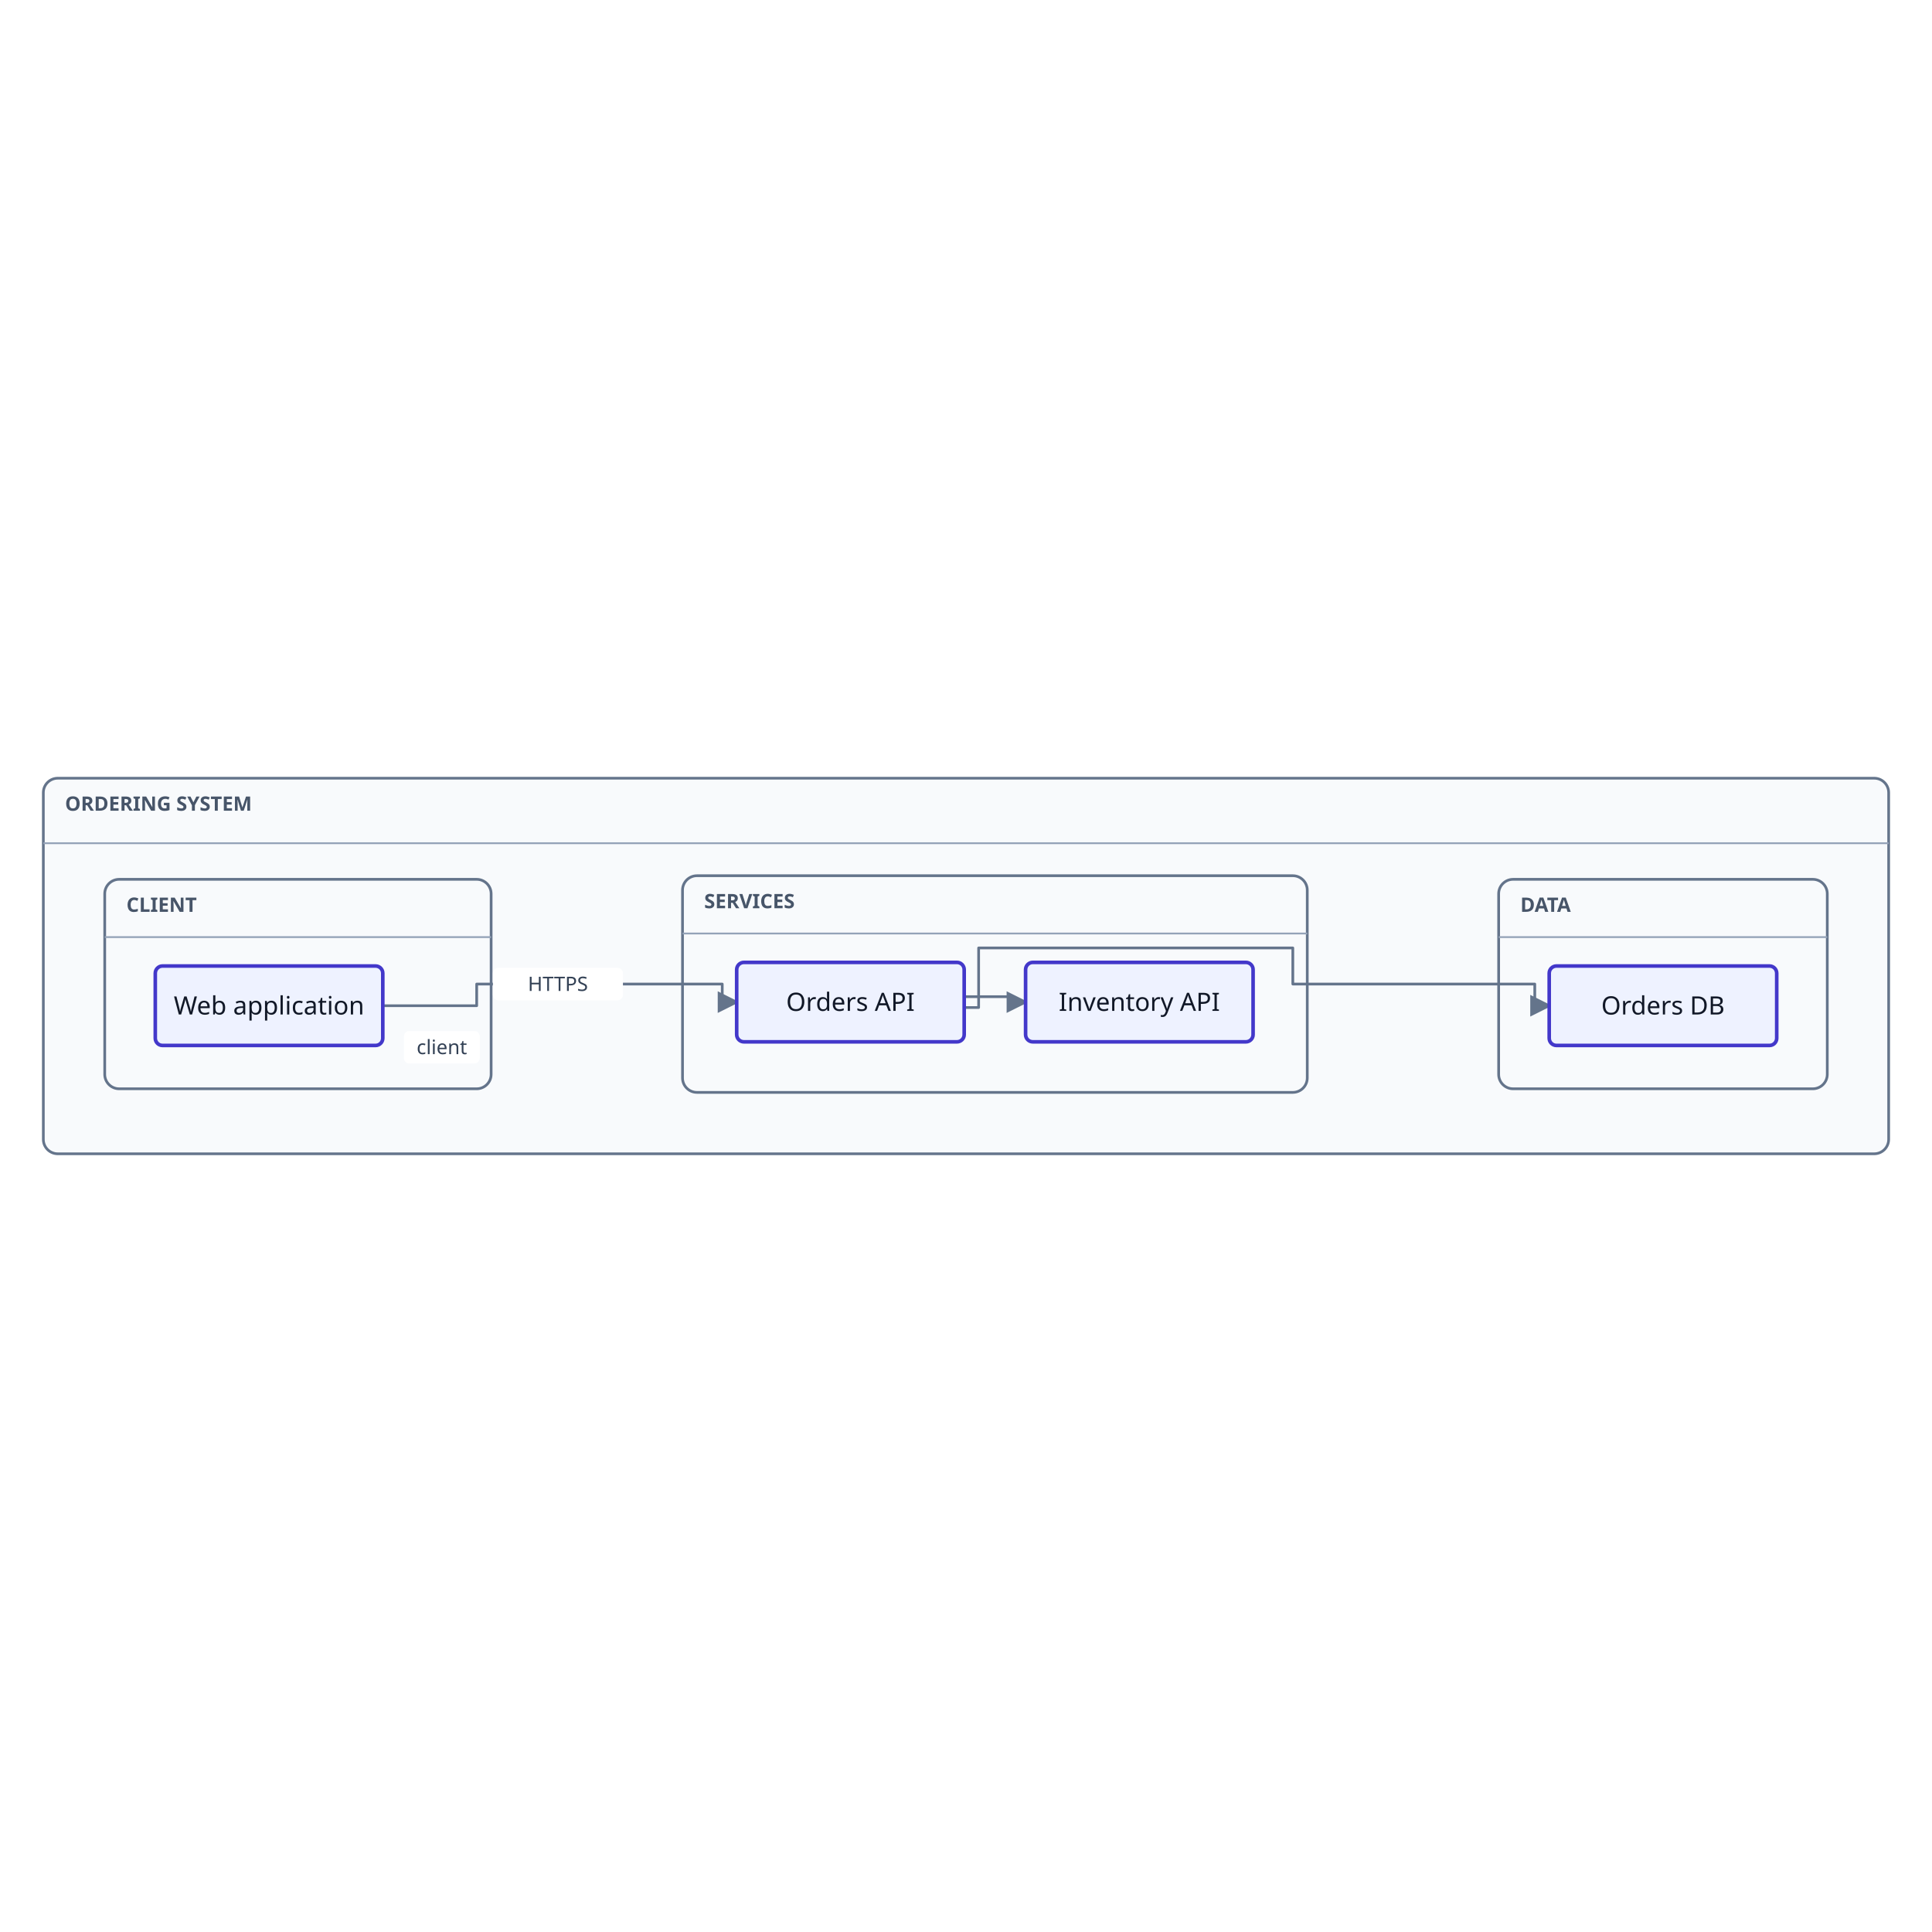
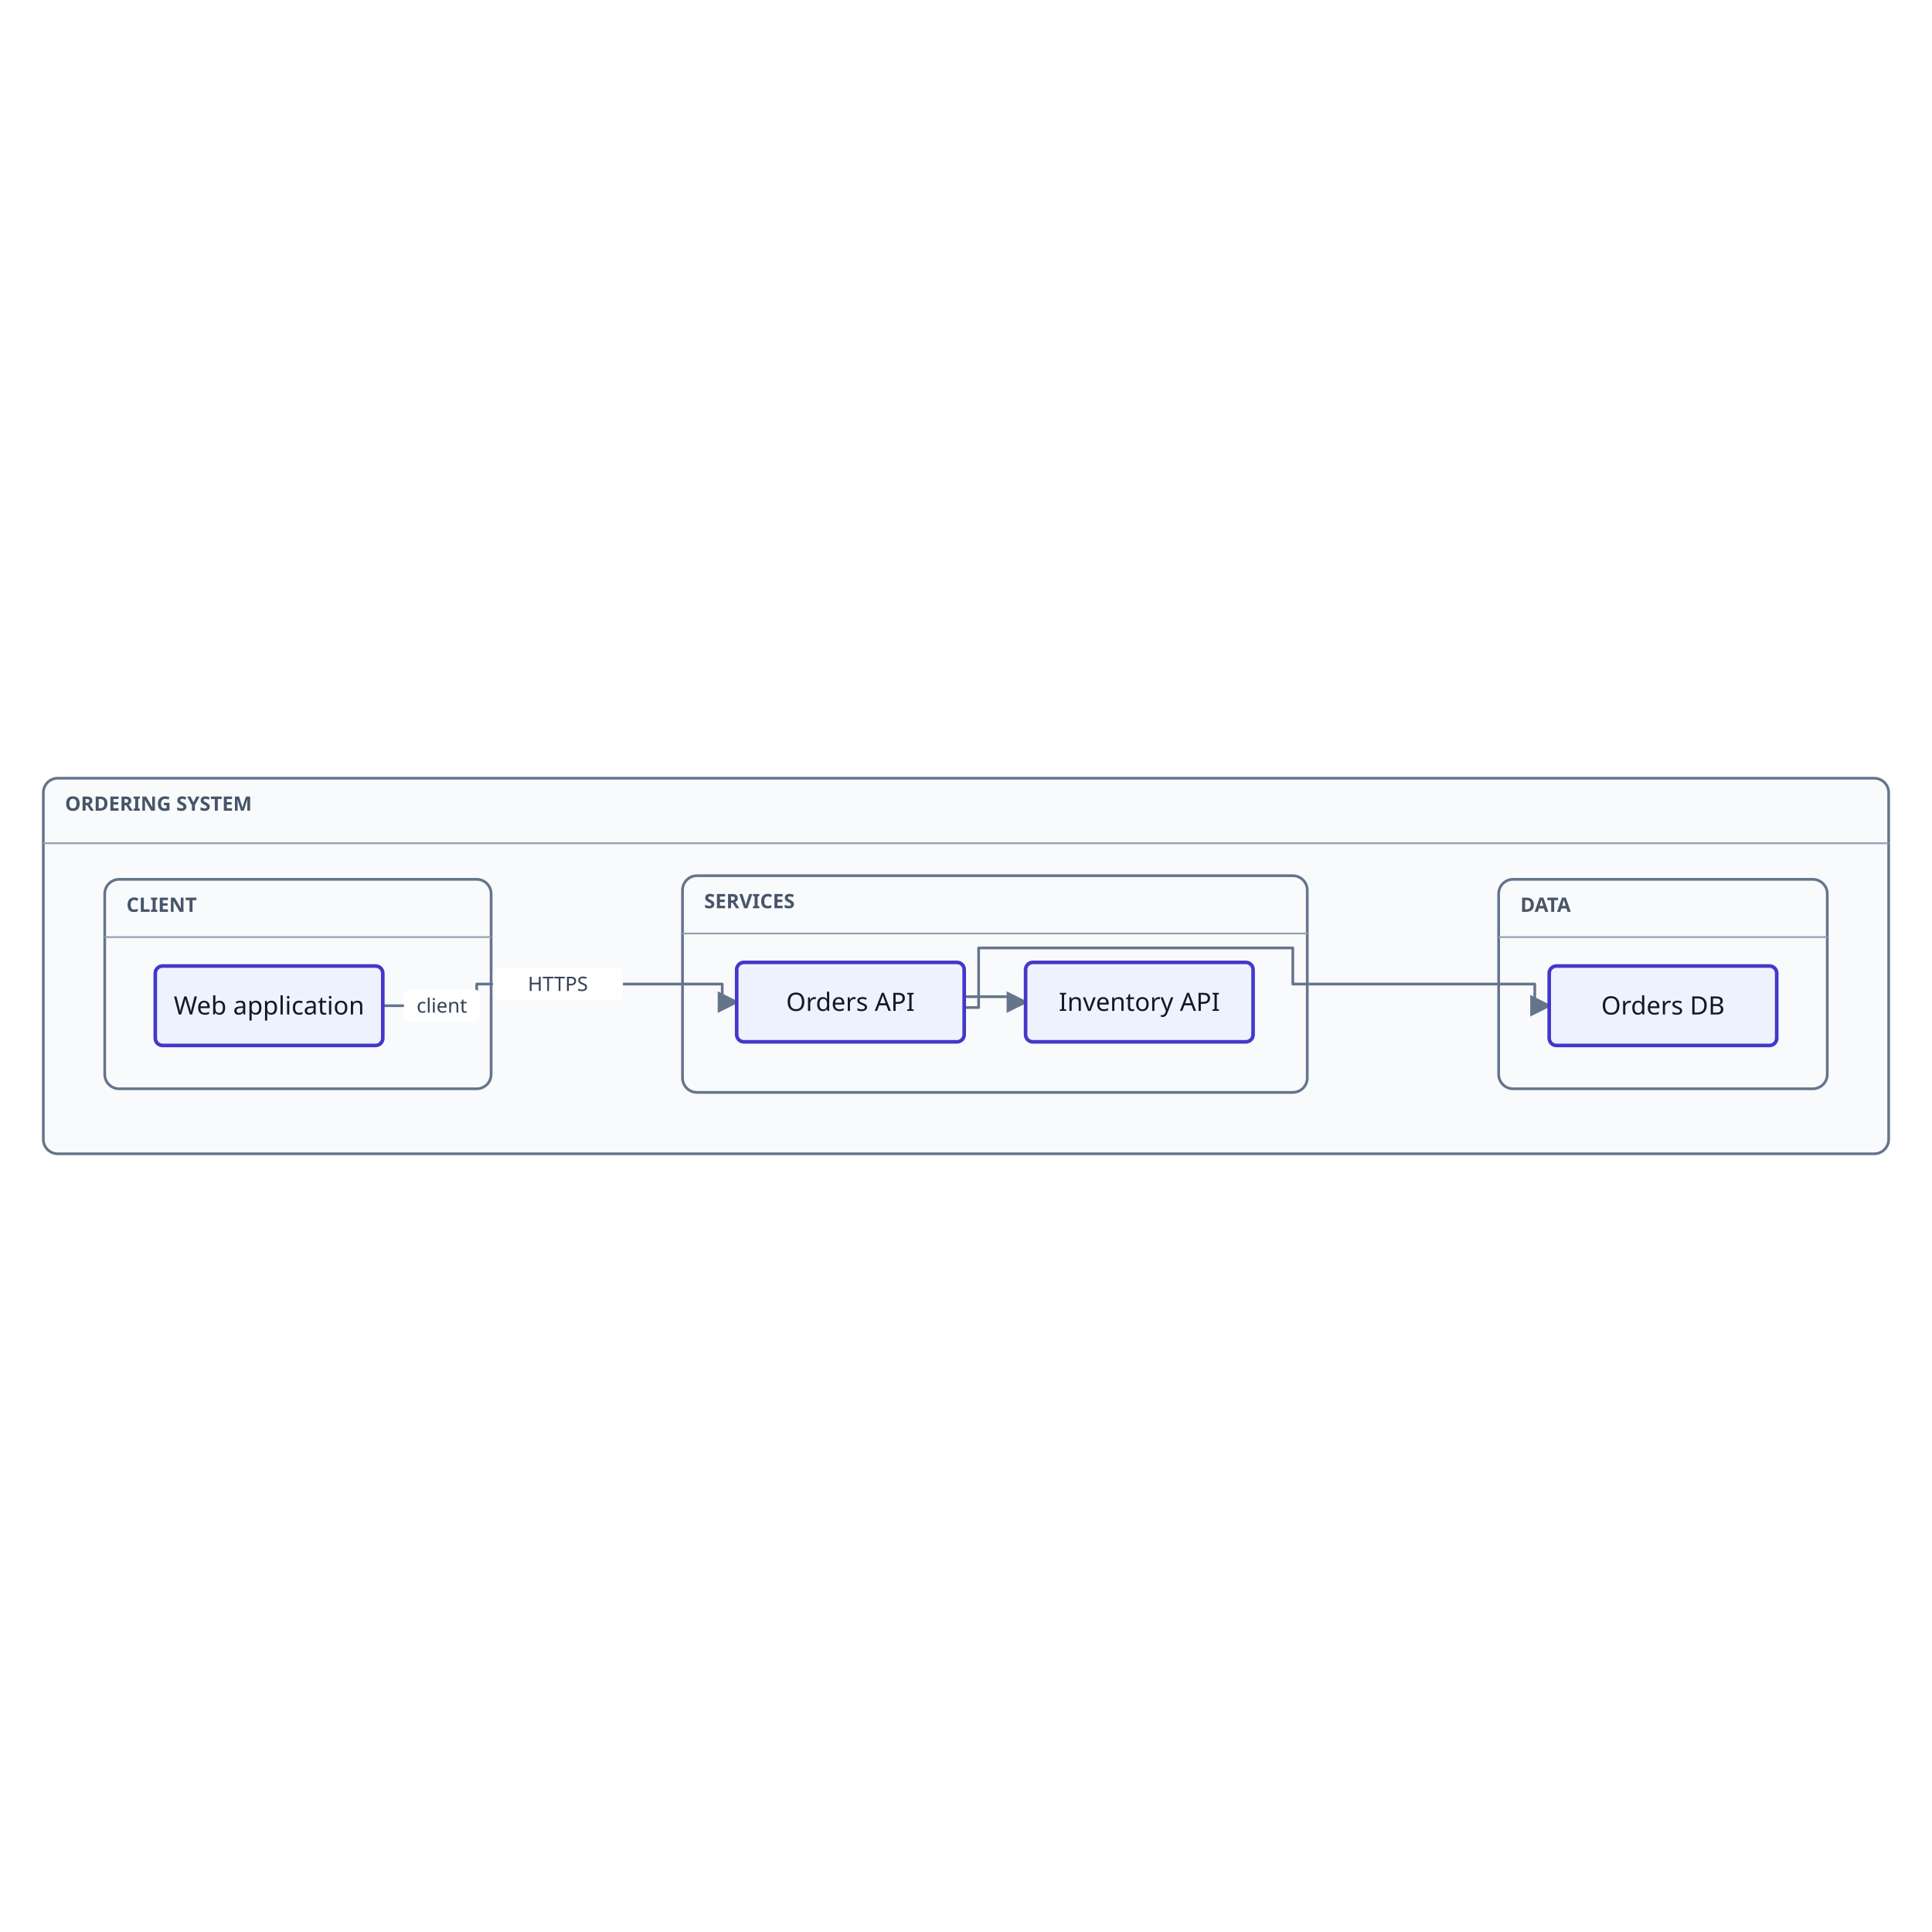
<svg xmlns="http://www.w3.org/2000/svg" width="720" height="720" viewBox="0 0 1070 1070">
  <defs>
    <marker id="arrow" markerWidth="8" markerHeight="8" refX="7" refY="4" orient="auto">
      <path d="M0,0 L8,4 L0,8 z" fill="#64748b" />
    </marker>
  </defs>
  <rect x="0" y="0" width="1070" height="1070" fill="#ffffff" />
  <g transform="translate(0 407)">
    <rect x="24" y="24" width="1022" height="208" rx="8" fill="#f8fafc" stroke="#64748b" stroke-width="1.5" />
    <line x1="24" y1="60" x2="1046" y2="60" stroke="#94a3b8" />
    <text x="36" y="42" font-family="sans-serif" font-size="11" font-weight="600" fill="#475569">ORDERING SYSTEM</text>
    <rect x="58" y="80" width="214" height="116" rx="8" fill="#f8fafc" stroke="#64748b" stroke-width="1.5" />
    <line x1="58" y1="112" x2="272" y2="112" stroke="#94a3b8" />
    <text x="70" y="98" font-family="sans-serif" font-size="11" font-weight="600" fill="#475569">CLIENT</text>
    <rect x="378" y="78" width="346" height="120" rx="8" fill="#f8fafc" stroke="#64748b" stroke-width="1.5" />
    <line x1="378" y1="110" x2="724" y2="110" stroke="#94a3b8" />
    <text x="390" y="96" font-family="sans-serif" font-size="11" font-weight="600" fill="#475569">SERVICES</text>
    <rect x="830" y="80" width="182" height="116" rx="8" fill="#f8fafc" stroke="#64748b" stroke-width="1.5" />
    <line x1="830" y1="112" x2="1012" y2="112" stroke="#94a3b8" />
    <text x="842" y="98" font-family="sans-serif" font-size="11" font-weight="600" fill="#475569">DATA</text>
    <polyline points="212,150 264,150 264,138 272,138 378,138 400,138 400,148 408,148" fill="none" stroke="#64748b" stroke-width="1.5" stroke-linecap="round" stroke-linejoin="round" marker-end="url(#arrow)" />
    <polyline points="534,145 560,145 560,148 568,148" fill="none" stroke="#64748b" stroke-width="1.5" stroke-linecap="round" stroke-linejoin="round" marker-end="url(#arrow)" />
    <polyline points="534,151 542,151 542,118 716,118 716,138 724,138 830,138 850,138 850,150 858,150" fill="none" stroke="#64748b" stroke-width="1.5" stroke-linecap="round" stroke-linejoin="round" marker-end="url(#arrow)" />
    <rect x="86" y="128" width="126" height="44" rx="4" fill="#eef2ff" stroke="#4338ca" stroke-width="2" />
    <text x="149" y="150" text-anchor="middle" dominant-baseline="middle" font-family="sans-serif" font-size="14" fill="#111827">Web application</text>
    <rect x="408" y="126" width="126" height="44" rx="4" fill="#eef2ff" stroke="#4338ca" stroke-width="2" />
    <text x="471" y="148" text-anchor="middle" dominant-baseline="middle" font-family="sans-serif" font-size="14" fill="#111827">Orders API</text>
    <rect x="568" y="126" width="126" height="44" rx="4" fill="#eef2ff" stroke="#4338ca" stroke-width="2" />
    <text x="631" y="148" text-anchor="middle" dominant-baseline="middle" font-family="sans-serif" font-size="14" fill="#111827">Inventory API</text>
    <rect x="858" y="128" width="126" height="44" rx="4" fill="#eef2ff" stroke="#4338ca" stroke-width="2" />
    <text x="921" y="150" text-anchor="middle" dominant-baseline="middle" font-family="sans-serif" font-size="14" fill="#111827">Orders DB</text>
    <rect x="273" y="129" width="72" height="18" rx="3" fill="#ffffff" />
    <text x="309" y="138" text-anchor="middle" dominant-baseline="middle" font-family="sans-serif" font-size="11" fill="#334155">HTTPS</text>
-     <rect x="223.7" y="164" width="42" height="18" rx="3" fill="#ffffff" />
-     <text x="244.7" y="173" text-anchor="middle" dominant-baseline="middle" font-family="sans-serif" font-size="11" fill="#334155">client</text>
+     <rect x="223.7" y="141" width="42" height="18" rx="3" fill="#ffffff" />
+     <text x="244.7" y="150" text-anchor="middle" dominant-baseline="middle" font-family="sans-serif" font-size="11" fill="#334155">client</text>
  </g>
</svg>
